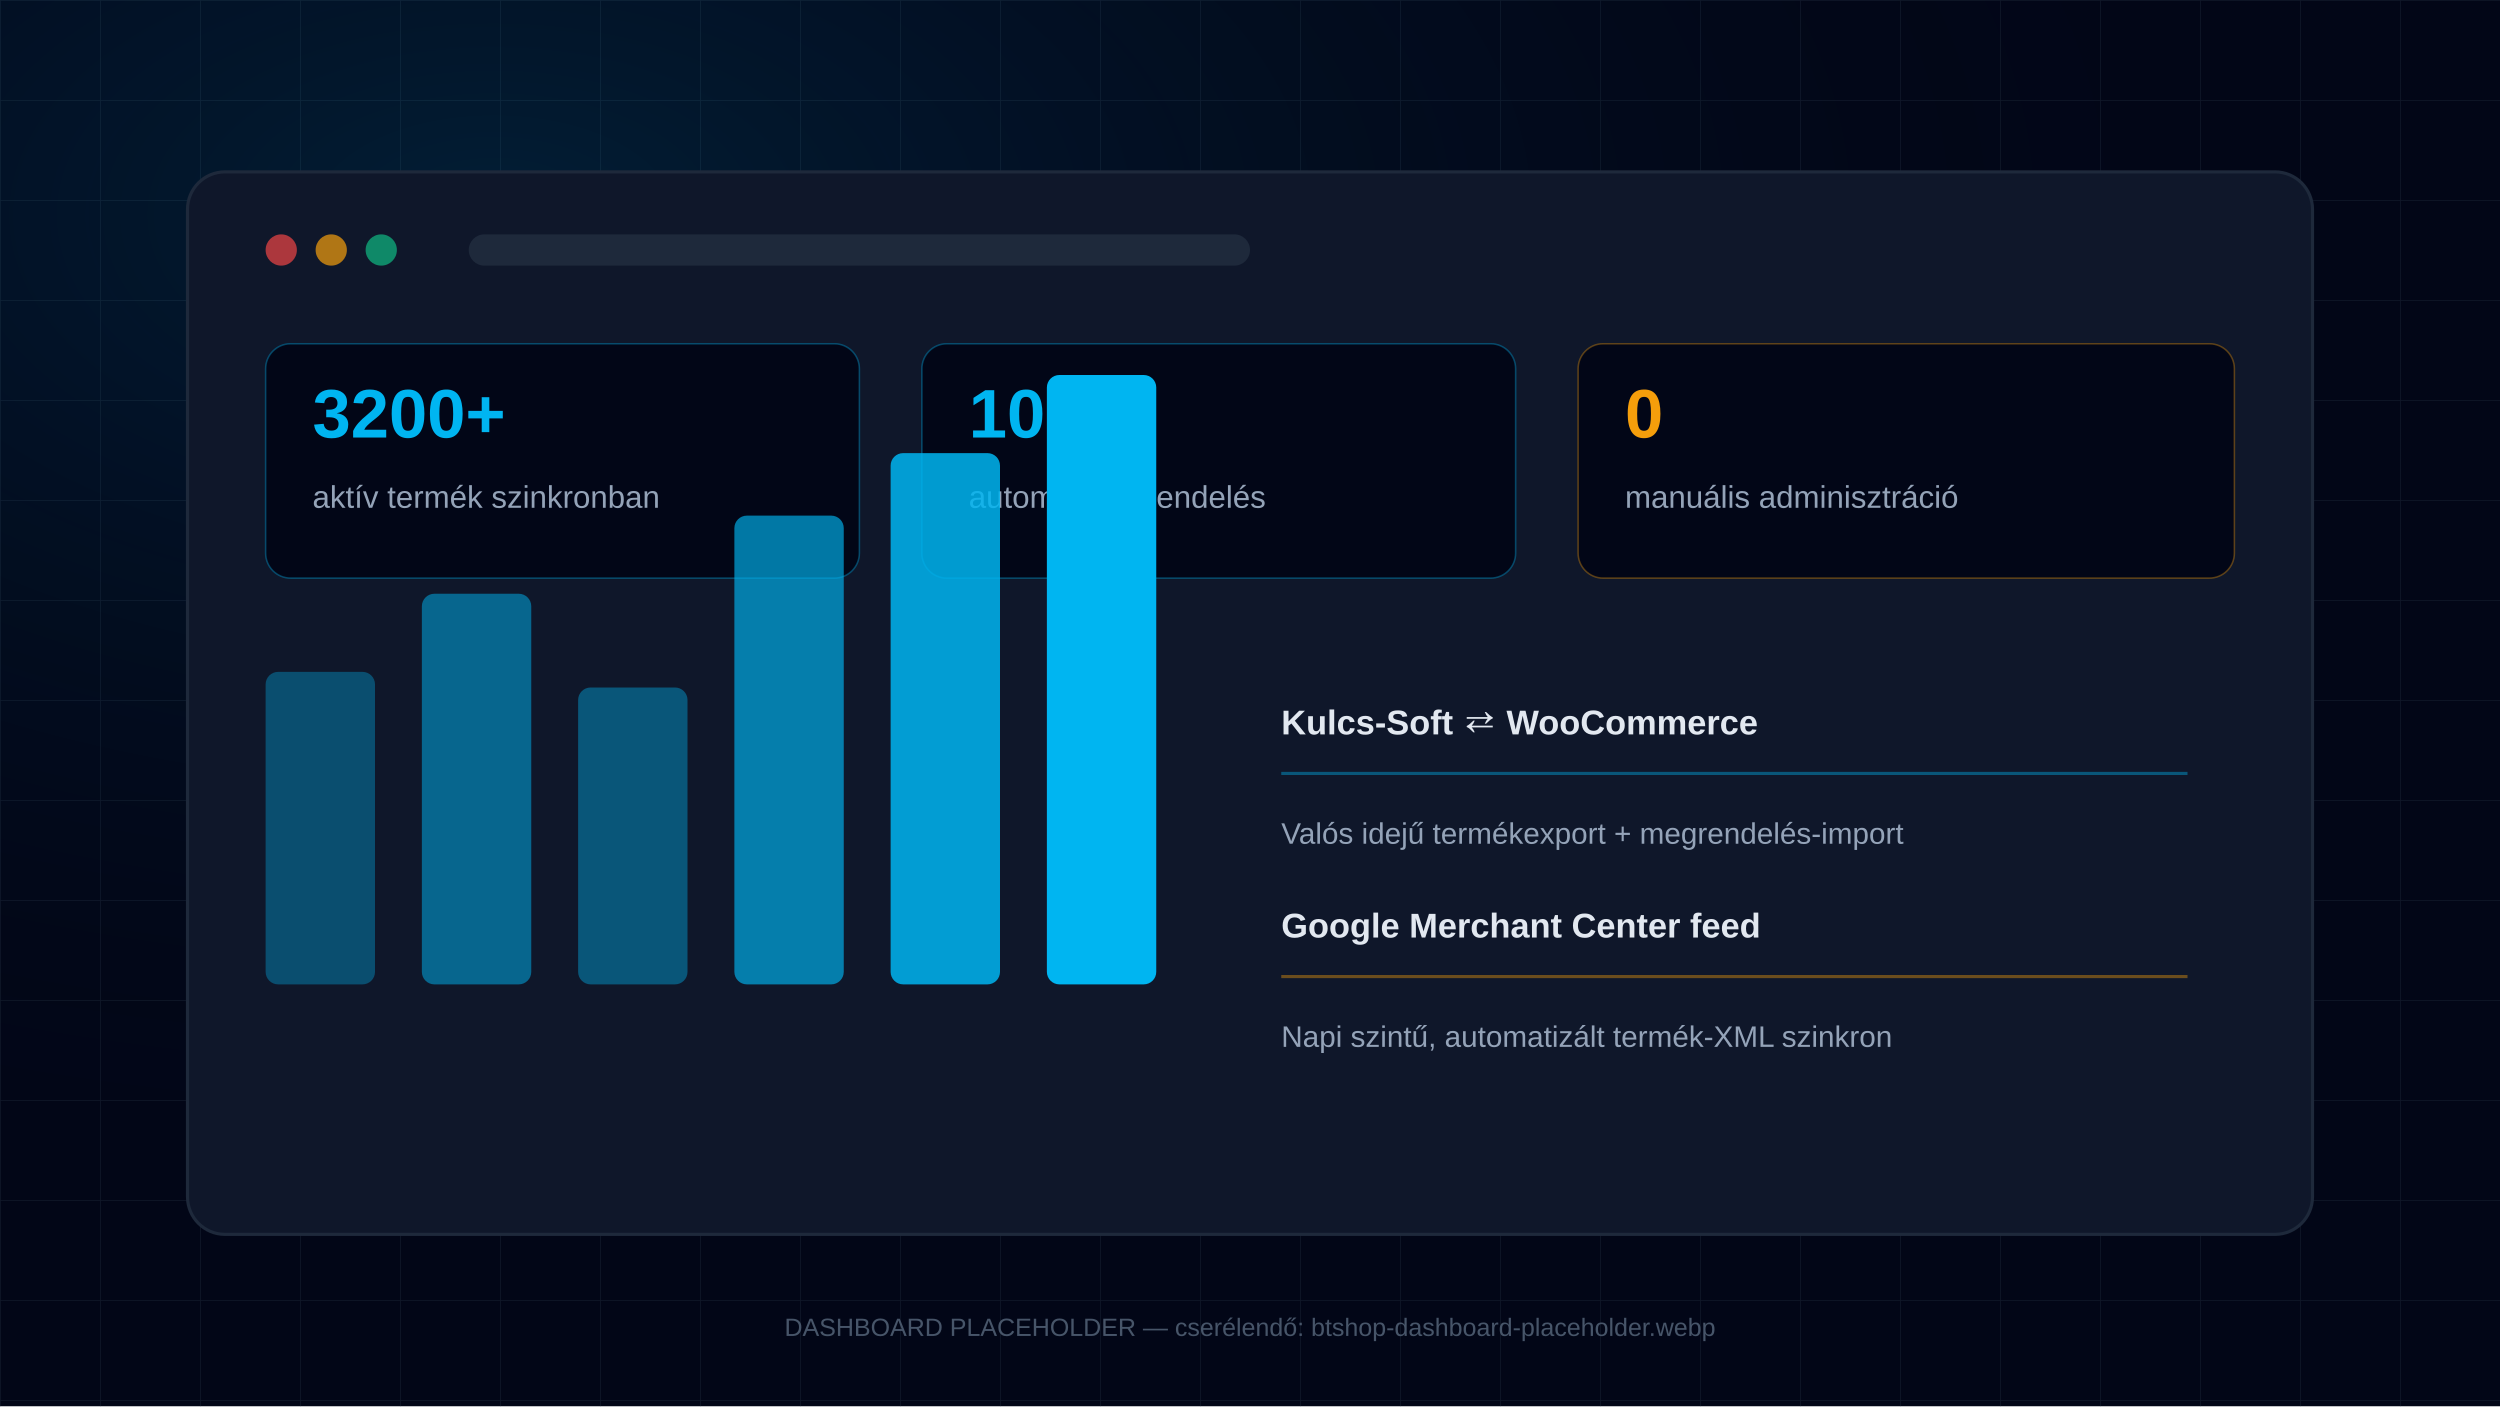
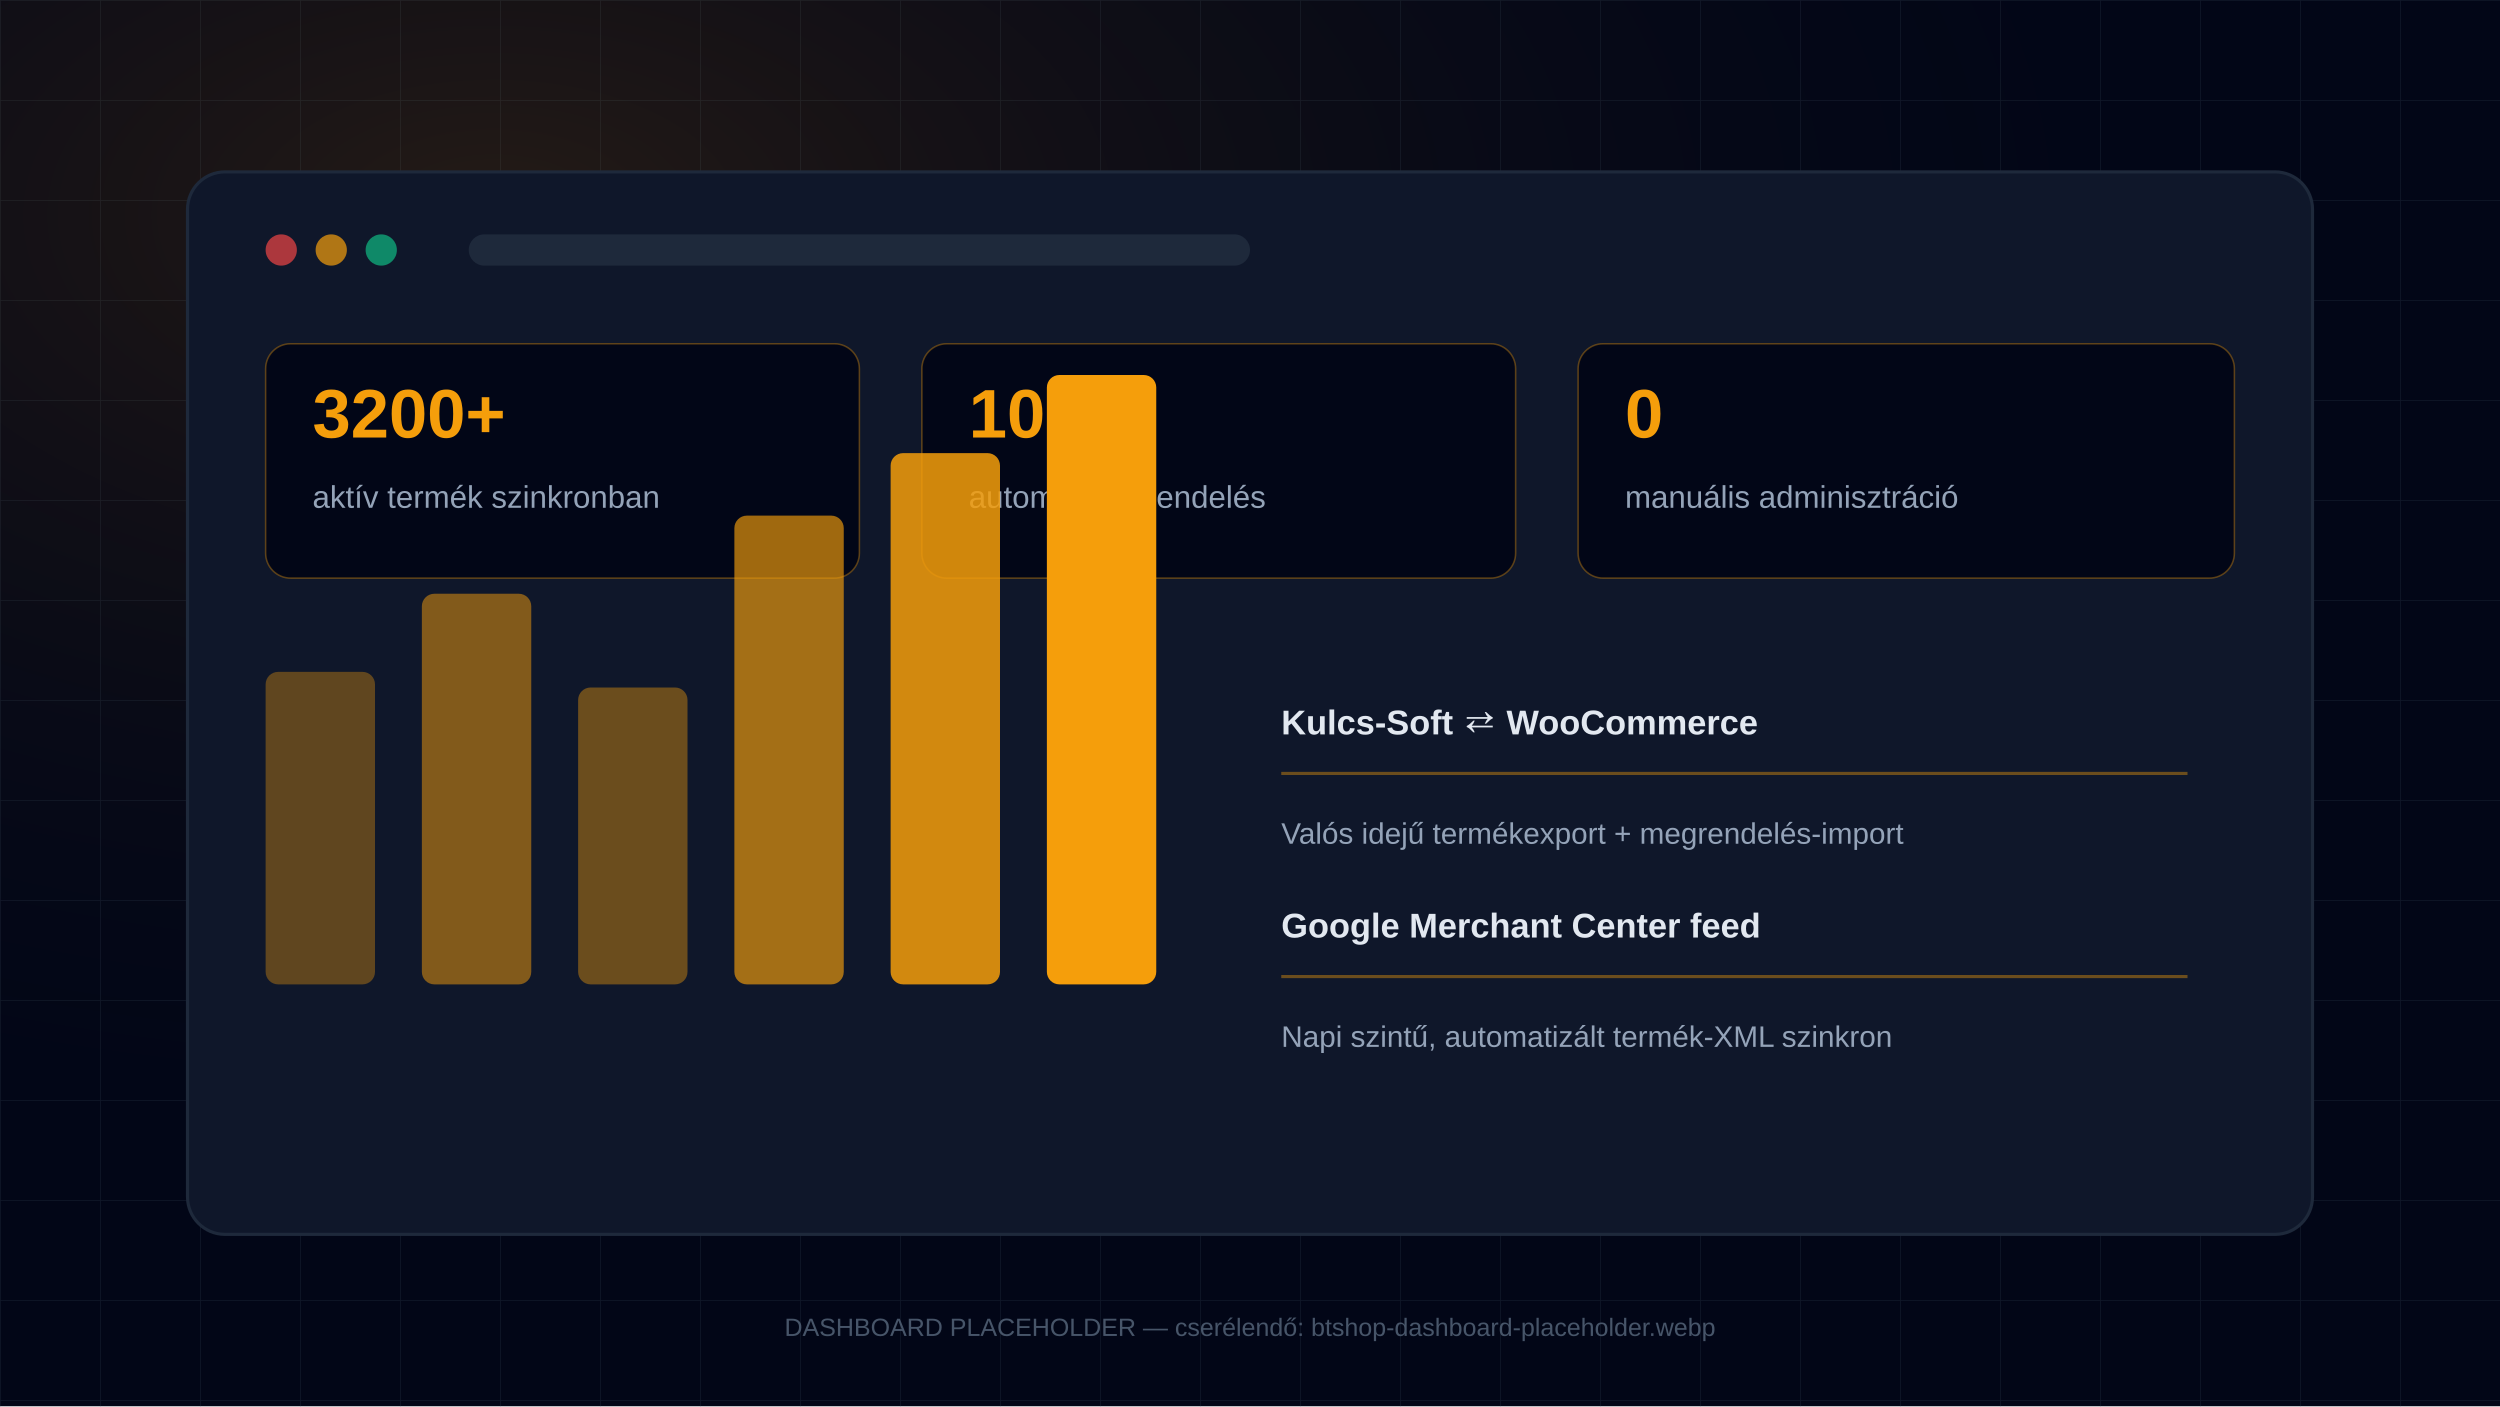
<svg xmlns="http://www.w3.org/2000/svg" viewBox="0 0 1600 900" role="img" aria-label="BTShop.hu dashboard placeholder">
  <defs>
    <radialGradient id="glow2" cx="20%" cy="15%" r="70%">
-       <stop offset="0%" stop-color="#00B5F1" stop-opacity="0.14" />
+       <stop offset="0%" stop-color="#f59e0b" stop-opacity="0.14" />
      <stop offset="100%" stop-color="#020617" stop-opacity="0" />
    </radialGradient>
    <pattern id="mesh2" width="64" height="64" patternUnits="userSpaceOnUse">
      <path d="M 64 0 L 0 0 0 64" fill="none" stroke="#1e293b" stroke-width="1" />
    </pattern>
  </defs>
  <rect width="1600" height="900" fill="#020617" />
  <rect width="1600" height="900" fill="url(#mesh2)" opacity="0.5" />
  <rect width="1600" height="900" fill="url(#glow2)" />
  <rect x="120" y="110" width="1360" height="680" rx="24" fill="#0f172a" stroke="#1e293b" stroke-width="2" />
  <circle cx="180" cy="160" r="10" fill="#ef4444" opacity="0.7" />
  <circle cx="212" cy="160" r="10" fill="#f59e0b" opacity="0.7" />
  <circle cx="244" cy="160" r="10" fill="#10b981" opacity="0.7" />
  <rect x="300" y="150" width="500" height="20" rx="10" fill="#1e293b" />
  <g font-family="Arial, Helvetica, sans-serif">
-     <rect x="170" y="220" width="380" height="150" rx="16" fill="#020617" stroke="#00B5F1" stroke-opacity="0.35" />
-     <text x="200" y="280" font-size="44" font-weight="800" fill="#00B5F1">3200+</text>
+     <rect x="170" y="220" width="380" height="150" rx="16" fill="#020617" stroke="#f59e0b" stroke-opacity="0.35" />
+     <text x="200" y="280" font-size="44" font-weight="800" fill="#f59e0b">3200+</text>
    <text x="200" y="325" font-size="20" fill="#94a3b8">aktív termék szinkronban</text>
-     <rect x="590" y="220" width="380" height="150" rx="16" fill="#020617" stroke="#00B5F1" stroke-opacity="0.35" />
-     <text x="620" y="280" font-size="44" font-weight="800" fill="#00B5F1">100%</text>
+     <rect x="590" y="220" width="380" height="150" rx="16" fill="#020617" stroke="#f59e0b" stroke-opacity="0.35" />
+     <text x="620" y="280" font-size="44" font-weight="800" fill="#f59e0b">100%</text>
    <text x="620" y="325" font-size="20" fill="#94a3b8">automatizált rendelés</text>
    <rect x="1010" y="220" width="420" height="150" rx="16" fill="#020617" stroke="#f59e0b" stroke-opacity="0.35" />
    <text x="1040" y="280" font-size="44" font-weight="800" fill="#f59e0b">0</text>
    <text x="1040" y="325" font-size="20" fill="#94a3b8">manuális adminisztráció</text>
-     <rect x="170" y="430" width="70" height="200" rx="8" fill="#00B5F1" opacity="0.35" />
-     <rect x="270" y="380" width="70" height="250" rx="8" fill="#00B5F1" opacity="0.5" />
-     <rect x="370" y="440" width="70" height="190" rx="8" fill="#00B5F1" opacity="0.4" />
-     <rect x="470" y="330" width="70" height="300" rx="8" fill="#00B5F1" opacity="0.65" />
-     <rect x="570" y="290" width="70" height="340" rx="8" fill="#00B5F1" opacity="0.85" />
-     <rect x="670" y="240" width="70" height="390" rx="8" fill="#00B5F1" />
+     <rect x="170" y="430" width="70" height="200" rx="8" fill="#f59e0b" opacity="0.35" />
+     <rect x="270" y="380" width="70" height="250" rx="8" fill="#f59e0b" opacity="0.5" />
+     <rect x="370" y="440" width="70" height="190" rx="8" fill="#f59e0b" opacity="0.4" />
+     <rect x="470" y="330" width="70" height="300" rx="8" fill="#f59e0b" opacity="0.65" />
+     <rect x="570" y="290" width="70" height="340" rx="8" fill="#f59e0b" opacity="0.85" />
+     <rect x="670" y="240" width="70" height="390" rx="8" fill="#f59e0b" />
    <text x="820" y="470" font-size="22" font-weight="700" fill="#e2e8f0">Kulcs-Soft ⇄ WooCommerce</text>
-     <line x1="820" y1="495" x2="1400" y2="495" stroke="#00B5F1" stroke-opacity="0.4" stroke-width="2" />
+     <line x1="820" y1="495" x2="1400" y2="495" stroke="#f59e0b" stroke-opacity="0.4" stroke-width="2" />
    <text x="820" y="540" font-size="19" fill="#94a3b8">Valós idejű termékexport + megrendelés-import</text>
    <text x="820" y="600" font-size="22" font-weight="700" fill="#e2e8f0">Google Merchant Center feed</text>
    <line x1="820" y1="625" x2="1400" y2="625" stroke="#f59e0b" stroke-opacity="0.4" stroke-width="2" />
    <text x="820" y="670" font-size="19" fill="#94a3b8">Napi szintű, automatizált termék-XML szinkron</text>
    <text x="800" y="855" text-anchor="middle" font-size="16" fill="#475569">DASHBOARD PLACEHOLDER — cserélendő: btshop-dashboard-placeholder.webp</text>
  </g>
</svg>
